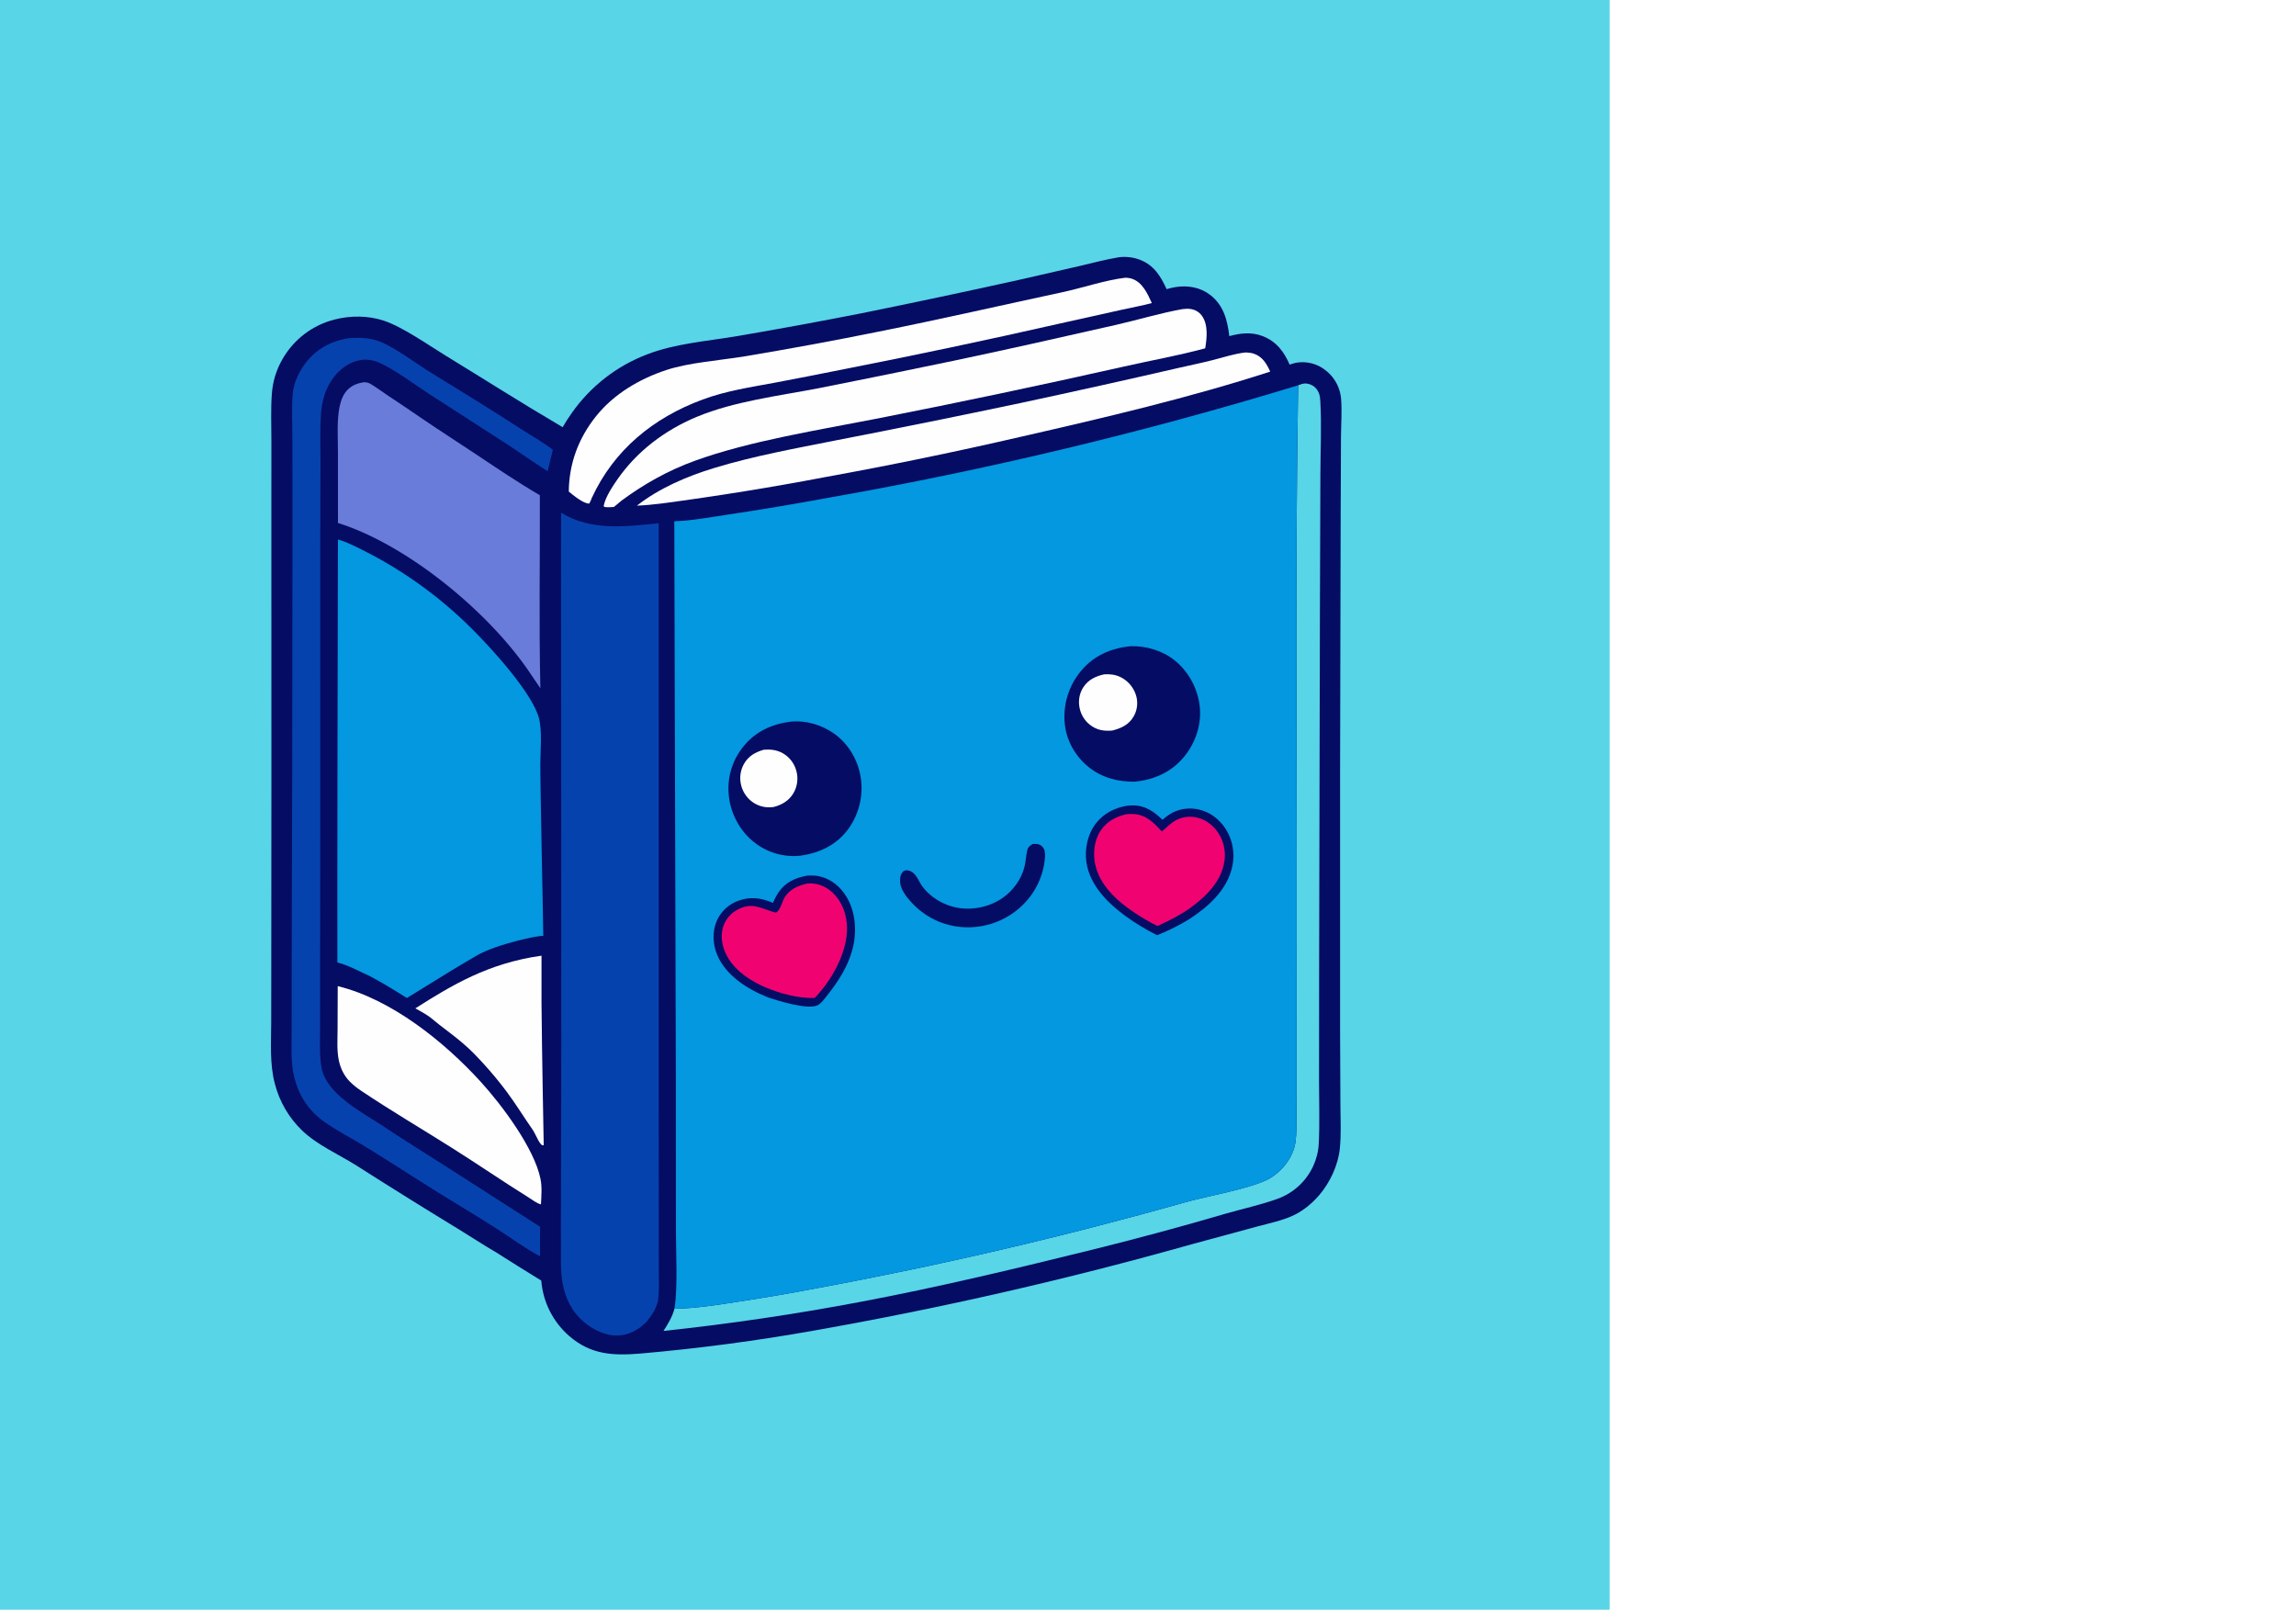
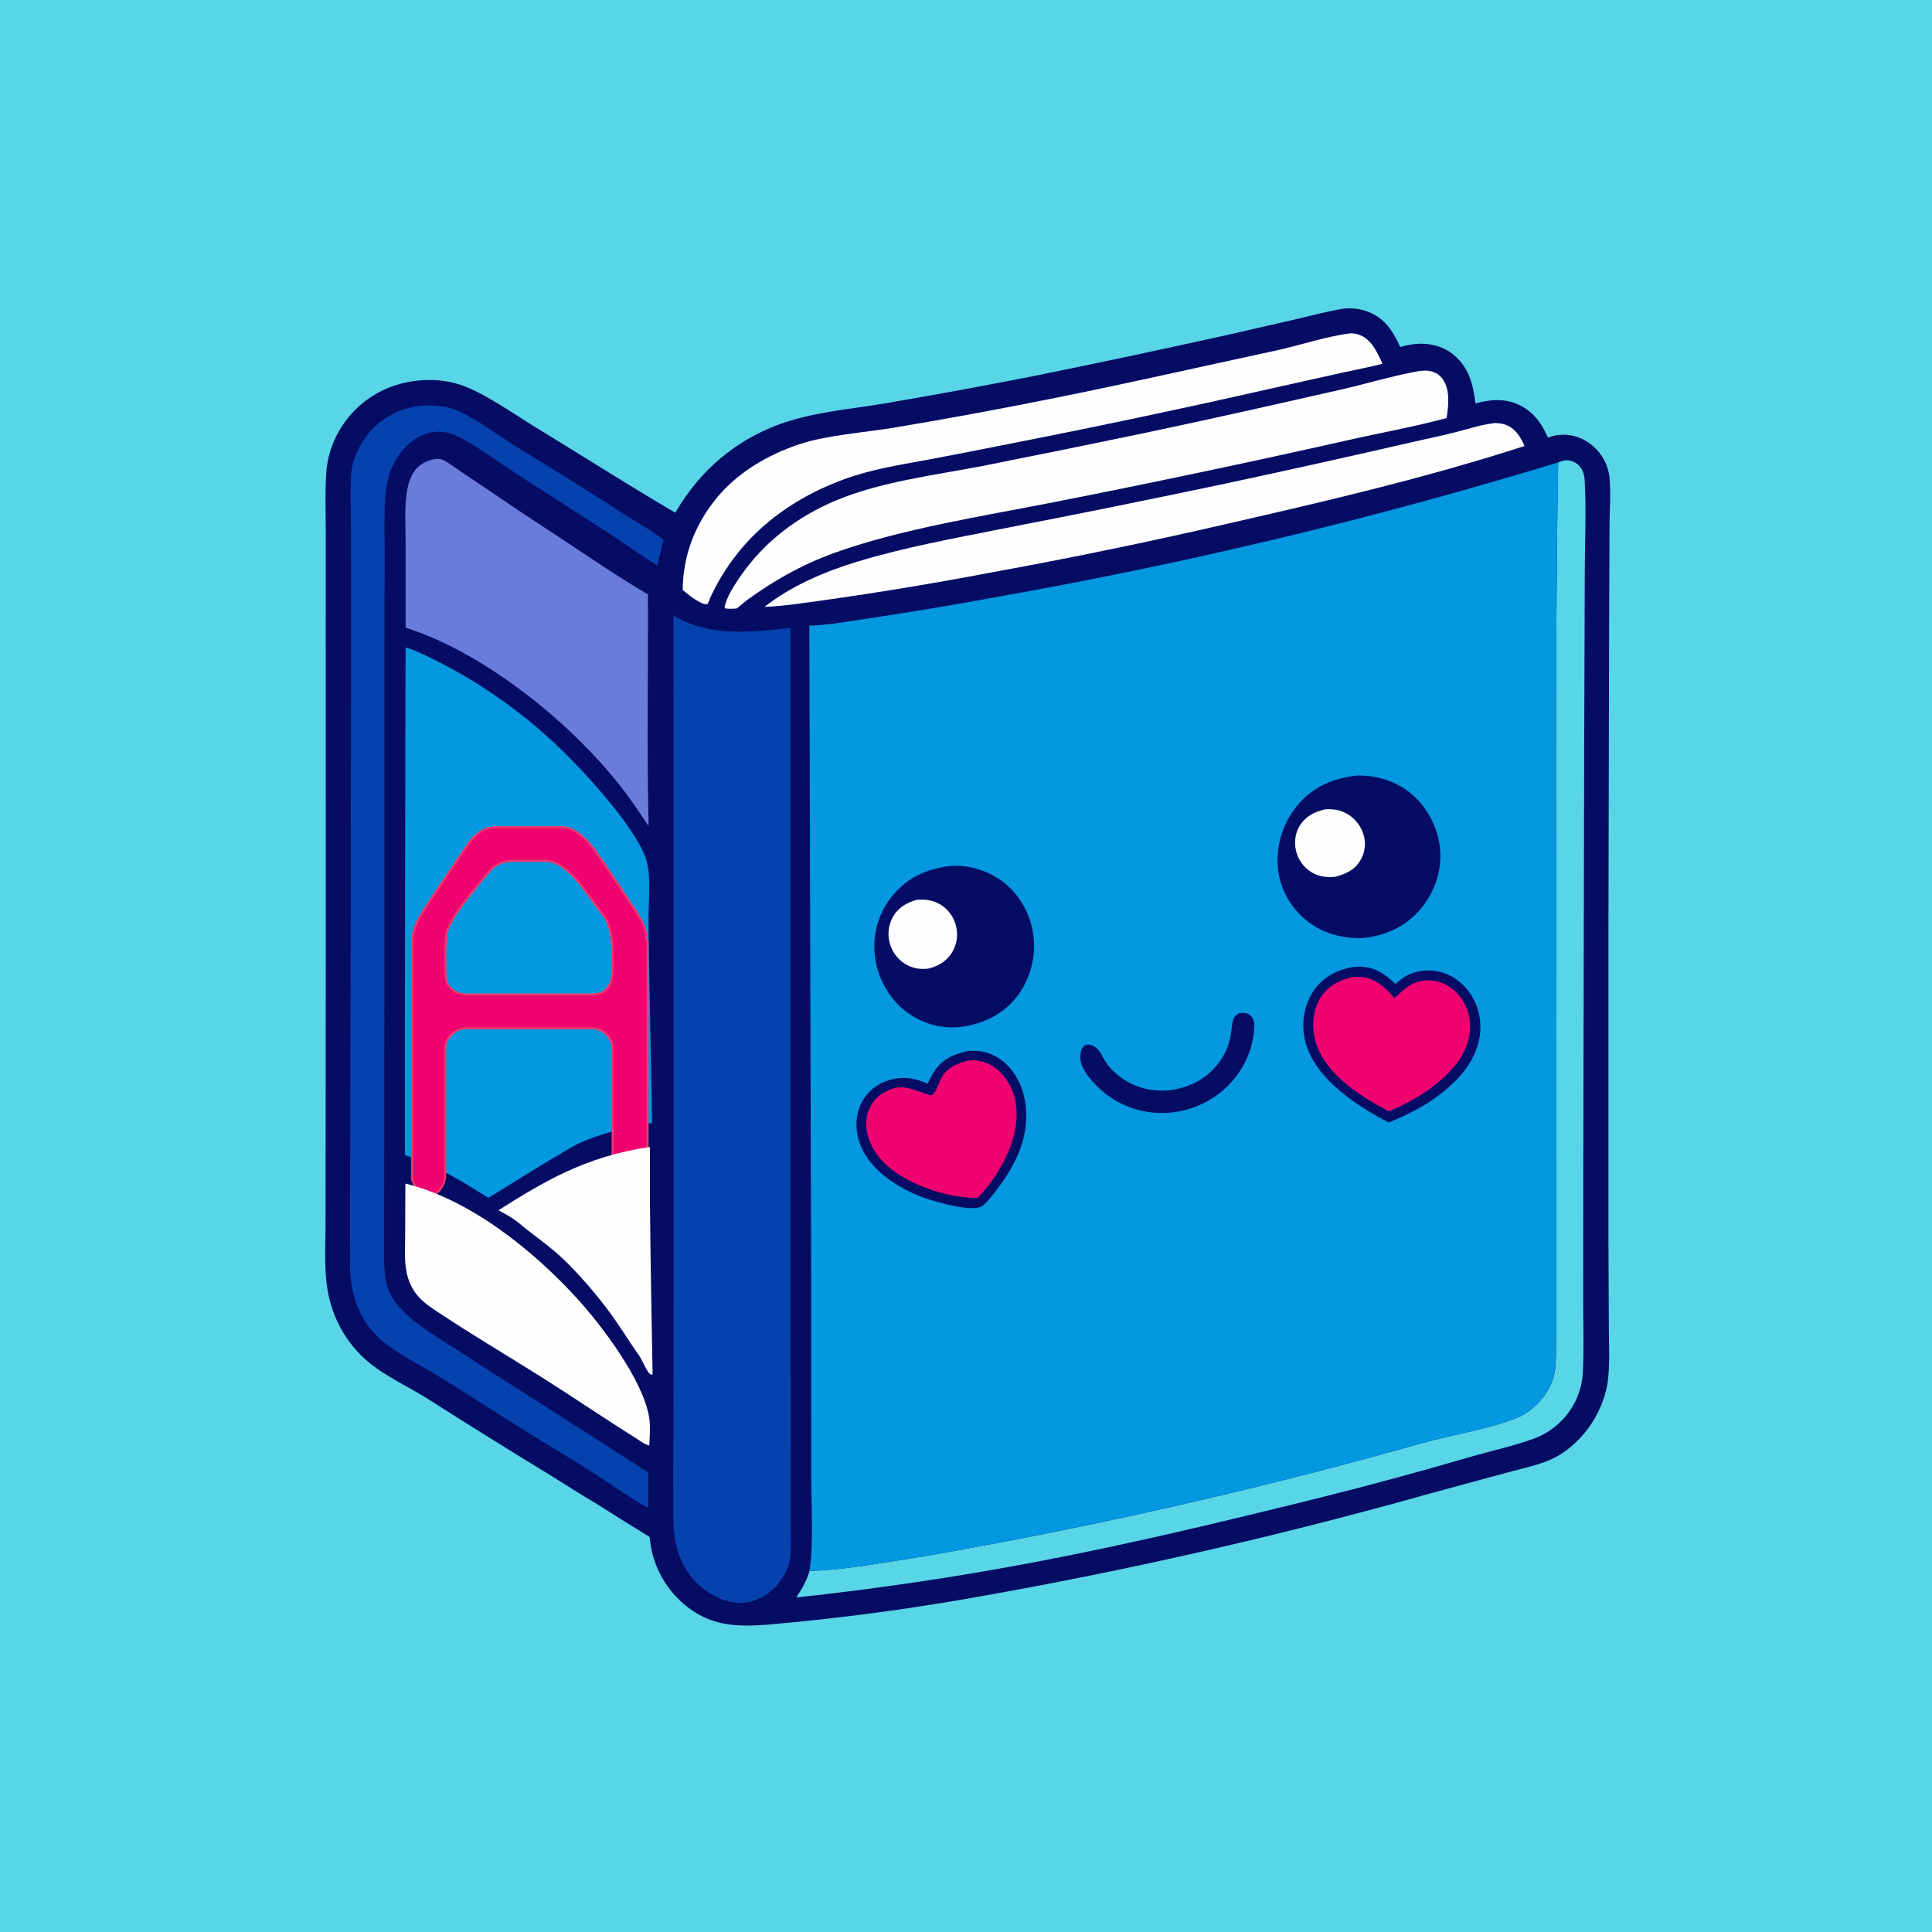
<svg xmlns="http://www.w3.org/2000/svg" viewbox="0 0 677 677" version="1.1" id="svg25">
  <defs id="defs25" />
  <path fill="#58d5e6" d="M 0,0 H 677 V 677 H 0 Z" id="path1" style="stroke-width:0.661" />
  <g id="g26" transform="translate(-1.52588e-5)">
    <g id="g27">
      <path fill="#050c64" transform="matrix(0.661133,0,0,0.661133,1.52588e-5,0)" d="m 711.714,163.66 c 4.376,-0.583 9.178,-0.037 13.298,1.531 9.084,3.458 13.323,10.408 17.138,18.746 1.923,-0.54 3.892,-1.047 5.868,-1.348 7.614,-1.157 15.47,0.15 21.698,4.904 8.657,6.606 11.11,16.064 12.307,26.341 7.14,-1.956 14.179,-2.755 21.288,0.004 8.657,3.358 13.566,9.899 17.082,18.112 1.751,-0.622 3.521,-1.134 5.371,-1.369 q 0.589,-0.07 1.181,-0.111 0.591,-0.04 1.184,-0.051 0.593,-0.011 1.186,0.008 0.593,0.019 1.184,0.068 0.591,0.048 1.178,0.127 0.588,0.078 1.172,0.186 0.583,0.108 1.16,0.245 0.577,0.137 1.146,0.303 0.569,0.166 1.13,0.36 0.56,0.195 1.11,0.417 0.55,0.222 1.088,0.472 0.538,0.249 1.062,0.525 0.525,0.277 1.035,0.579 0.511,0.302 1.005,0.63 0.494,0.327 0.972,0.679 0.477,0.352 0.936,0.728 0.51,0.403 1,0.832 0.489,0.429 0.956,0.882 0.467,0.453 0.91,0.929 0.443,0.476 0.862,0.974 0.418,0.498 0.811,1.017 0.393,0.518 0.759,1.056 0.366,0.538 0.704,1.094 0.338,0.555 0.648,1.127 0.309,0.573 0.59,1.16 0.28,0.587 0.53,1.187 0.25,0.601 0.469,1.213 0.219,0.613 0.407,1.236 0.188,0.623 0.344,1.254 0.156,0.632 0.28,1.27 0.124,0.639 0.215,1.283 0.092,0.644 0.15,1.292 c 0.656,7.959 0.014,16.385 -0.045,24.391 l -0.201,47.266 -0.372,167.537 -0.004,162.734 0.215,47.88 c 0.034,9.014 0.55,18.411 -0.389,27.379 -1.1,10.509 -6.244,21.521 -13.087,29.512 -4.465,5.214 -10.332,10.088 -16.591,12.992 -7.131,3.31 -15.488,4.97 -23.075,7.042 l -41.766,11.326 q -59.117,16.658 -118.992,30.341 -59.874,13.684 -120.358,24.36 -55.228,9.861 -111.116,14.745 c -17.387,1.404 -31.37,0.789 -45.207,-11.138 q -0.957,-0.831 -1.872,-1.707 -0.916,-0.876 -1.788,-1.795 -0.872,-0.92 -1.698,-1.881 -0.826,-0.96 -1.604,-1.96 -0.779,-1 -1.508,-2.036 -0.729,-1.037 -1.407,-2.107 -0.678,-1.071 -1.303,-2.173 -0.625,-1.102 -1.196,-2.233 -0.571,-1.132 -1.086,-2.289 -0.516,-1.158 -0.974,-2.339 -0.459,-1.182 -0.859,-2.384 -0.401,-1.202 -0.743,-2.422 -0.341,-1.22 -0.624,-2.456 -0.282,-1.235 -0.504,-2.482 -0.221,-1.248 -0.382,-2.505 -0.161,-1.257 -0.261,-2.52 -14.616,-8.946 -29.053,-18.177 c -0.27,-0.152 -0.542,-0.301 -0.81,-0.457 -7.56,-4.425 -14.927,-9.277 -22.399,-13.857 q -32.855,-20.007 -65.294,-40.682 c -11.42,-7.215 -24.769,-12.912 -34.577,-22.28 q -1.555,-1.499 -3.003,-3.101 -1.449,-1.601 -2.785,-3.298 -1.337,-1.696 -2.554,-3.48 -1.217,-1.784 -2.31,-3.646 -1.093,-1.863 -2.057,-3.796 -0.963,-1.933 -1.792,-3.927 -0.829,-1.994 -1.521,-4.04 -0.691,-2.046 -1.241,-4.134 c -3.483,-12.866 -2.422,-26.501 -2.399,-39.703 l 0.042,-36.841 0.081,-118.106 -0.026,-162.903 0.017,-51.577 c -0.005,-9.902 -0.425,-20.032 0.272,-29.911 0.564,-7.979 2.81,-15.4 6.827,-22.332 q 0.664,-1.162 1.387,-2.29 0.722,-1.127 1.5,-2.216 0.778,-1.09 1.611,-2.139 0.832,-1.048 1.716,-2.054 0.884,-1.005 1.818,-1.965 0.933,-0.96 1.914,-1.871 0.981,-0.911 2.006,-1.772 1.026,-0.86 2.094,-1.668 1.067,-0.808 2.174,-1.561 1.107,-0.753 2.251,-1.449 1.144,-0.696 2.321,-1.334 1.177,-0.637 2.385,-1.214 1.208,-0.578 2.444,-1.093 1.235,-0.516 2.495,-0.969 1.26,-0.453 2.542,-0.841 1.281,-0.389 2.58,-0.712 c 10.075,-2.569 21.178,-2.525 31.097,0.738 12.026,3.956 28.22,15.404 39.45,22.276 24.783,15.165 49.347,30.795 74.399,45.504 q 2.763,-4.79 5.987,-9.283 1.103,-1.563 2.263,-3.084 1.16,-1.522 2.375,-2.999 1.216,-1.477 2.485,-2.909 1.27,-1.431 2.591,-2.814 1.321,-1.384 2.693,-2.717 1.372,-1.334 2.792,-2.616 1.42,-1.282 2.886,-2.51 1.467,-1.229 2.978,-2.402 1.511,-1.174 3.064,-2.29 1.553,-1.117 3.147,-2.176 1.593,-1.058 3.225,-2.057 1.632,-0.999 3.299,-1.936 1.668,-0.938 3.369,-1.814 1.701,-0.875 3.433,-1.687 1.732,-0.812 3.493,-1.559 1.761,-0.747 3.549,-1.429 c 18.27,-7.037 38.28,-8.41 57.467,-11.66 q 39.455,-6.731 78.726,-14.468 50.74,-10.272 101.28,-21.486 l 38.06,-8.709 c 8.158,-1.905 16.351,-4.125 24.619,-5.487 z" id="path2" />
      <path fill="#fefefe" transform="matrix(0.661133,0,0,0.661133,1.52588e-5,0)" d="m 792.518,224.204 c 1.731,0.131 3.536,0.221 5.184,0.803 5.463,1.929 8.112,6.401 10.348,11.393 -51.669,16.721 -105.233,29.25 -158.133,41.336 q -61.82,14.291 -124.25,25.63 -52.217,9.963 -104.917,16.938 c -5.199,0.617 -10.331,1.16 -15.568,1.351 14.26,-11.172 32.011,-18.746 49.276,-23.986 25.264,-7.667 51.322,-12.349 77.177,-17.507 q 58.894,-11.404 117.591,-23.784 50.668,-10.85 101.163,-22.478 c 7.06,-1.595 14.137,-3.066 21.154,-4.848 6.835,-1.736 13.959,-4.126 20.975,-4.848 z" id="path4" />
      <path fill="#fefefe" transform="matrix(0.661133,0,0,0.661133,1.52588e-5,0)" d="m 715.797,176.682 q 1.141,-0.015 2.269,0.164 1.127,0.179 2.208,0.546 c 6.571,2.263 9.82,9.539 12.459,15.391 -6.353,1.714 -12.954,2.888 -19.387,4.323 l -39.522,8.796 q -69.405,15.745 -139.246,29.422 -21.031,4.218 -42.106,8.207 c -15.504,2.859 -30.564,5.128 -45.426,10.613 -31.344,11.569 -56.439,31.974 -70.593,62.658 -0.441,1.325 -0.887,2.356 -1.61,3.55 -3.793,0.032 -10.08,-5.255 -13.005,-7.642 0.174,-17.883 6.158,-33.936 17.306,-47.891 11.317,-14.166 27.562,-23.721 44.594,-29.384 14.546,-4.837 34.431,-6.174 49.928,-8.741 q 42.843,-7.144 85.414,-15.757 c 39.035,-7.799 77.8,-16.689 116.712,-25.034 12.599,-2.702 27.662,-7.791 40.005,-9.221 z" id="path5" />
      <path fill="#fefefe" transform="matrix(0.661133,0,0,0.661133,1.52588e-5,0)" d="m 752.254,196.636 c 1.575,-0.153 3.15,-0.309 4.729,-0.121 3.06,0.364 5.696,1.75 7.538,4.247 4.201,5.696 3.261,14.247 2.184,20.815 -17.303,4.694 -35.149,7.815 -52.636,11.808 q -77.658,17.479 -155.764,32.833 c -36.743,7.216 -81.434,14.226 -116.506,26.991 -16.847,6.132 -32.08,14.664 -46.478,25.307 l -4.792,3.997 c -2.095,0.154 -4.004,0.279 -6.095,-0.032 l -0.388,-0.709 c 1.093,-5.514 5.485,-12.137 8.668,-16.731 12.506,-18.051 30.33,-31.441 50.498,-39.852 23.757,-9.907 52.13,-13.328 77.477,-18.208 q 43.01,-8.513 85.929,-17.479 c 34.473,-7.245 68.903,-15.012 103.256,-22.817 14.101,-3.203 28.161,-7.507 42.38,-10.049 z" id="path6" />
      <path fill="#58d5e6" transform="matrix(0.661133,0,0,0.661133,1.52588e-5,0)" d="m 825.847,245.102 c 2.937,-1.204 4.798,-1.623 7.846,-0.468 2.487,0.941 4.32,2.972 5.311,5.405 0.688,1.69 0.842,3.565 0.944,5.373 0.868,15.342 0.058,31.165 0.027,46.55 l -0.326,96.288 -0.473,217.155 -0.06,72.886 c -0.002,13.024 0.482,26.287 -0.18,39.284 -0.257,5.032 -1.468,9.697 -3.551,14.279 q -0.413,0.89 -0.87,1.758 -0.457,0.869 -0.955,1.714 -0.499,0.845 -1.038,1.665 -0.54,0.82 -1.118,1.612 -0.579,0.792 -1.196,1.555 -0.618,0.763 -1.271,1.494 -0.654,0.732 -1.343,1.431 -0.689,0.699 -1.411,1.363 -0.722,0.664 -1.476,1.292 -0.754,0.628 -1.538,1.218 -0.784,0.591 -1.596,1.142 -0.812,0.551 -1.65,1.061 -0.838,0.511 -1.699,0.98 -0.862,0.469 -1.746,0.895 -0.884,0.426 -1.788,0.808 -0.904,0.382 -1.825,0.72 c -10.684,3.884 -22.305,6.366 -33.251,9.525 q -40.864,11.986 -82.192,22.261 c -50.007,12.374 -99.929,24.396 -150.582,33.926 q -62.016,11.712 -124.774,18.396 c 2.928,-4.474 5.584,-8.899 6.996,-14.105 13.753,-0.253 27.437,-2.452 40.998,-4.574 q 24.401,-3.692 48.64,-8.331 59.534,-10.993 118.493,-24.741 58.959,-13.748 117.215,-30.223 c 14.345,-3.962 38.738,-8.113 51.44,-14.054 3.172,-1.483 6.131,-3.767 8.641,-6.189 4.866,-4.695 8.804,-11.422 9.693,-18.186 0.709,-5.401 0.511,-11.076 0.582,-16.526 q 0.159,-16.122 0.081,-32.244 l 0.055,-90.074 c 0.218,-114.073 -0.991,-228.268 0.947,-342.321 z" id="path11" />
      <path fill="#0642ae" transform="matrix(0.661133,0,0,0.661133,1.52588e-5,0)" d="m 221.86,215.158 c 6.769,-0.566 13.734,-0.306 20.109,2.267 9.861,3.979 22.692,13.813 32.11,19.599 19.178,11.782 38.311,23.497 57.174,35.778 6.757,4.399 14.074,8.347 20.431,13.288 l -3.293,13.705 c -8.776,-5.562 -17.24,-11.613 -25.935,-17.303 l -49.593,-31.967 c -9.188,-5.96 -21.804,-15.491 -31.549,-19.801 -3.643,-1.611 -7.824,-2.319 -11.772,-1.701 -7.617,1.192 -13.995,6.177 -18.281,12.399 -4.748,6.893 -6.584,14.414 -7.115,22.66 -0.629,9.762 -0.25,19.768 -0.264,29.555 l -0.153,50.578 0.005,185.248 -0.098,99.691 -0.045,28.204 c 0.003,7.311 -0.38,15.295 1.113,22.48 3.361,16.177 25.232,27.538 37.869,35.782 13.619,9.15 27.627,17.732 41.439,26.588 l 59.567,38.197 -0.044,18.774 c -9.739,-5.194 -18.682,-11.859 -27.963,-17.812 -12.244,-7.853 -24.814,-15.273 -37.165,-22.967 -15.173,-9.45 -30.145,-19.239 -45.372,-28.595 -8.902,-5.469 -18.443,-10.287 -26.961,-16.34 -11.254,-7.996 -17.636,-19.308 -19.78,-32.823 -1.214,-7.655 -0.746,-15.744 -0.749,-23.481 l 0.013,-34.981 0.328,-129.383 0.193,-164.279 -0.08,-50.238 c -0.019,-8.987 -0.503,-18.274 0.163,-27.229 0.535,-7.19 3.773,-14.129 8.051,-19.863 6.805,-9.119 16.502,-14.356 27.647,-16.03 z" id="path12" />
      <path fill="#0642ae" transform="matrix(0.661133,0,0,0.661133,1.52588e-5,0)" d="m 356.939,326.154 c 19.253,11.752 40.752,8.869 62.061,6.691 l 0.025,342.507 0.061,102.907 0.018,30.522 c -0.003,5.663 0.319,11.568 -0.319,17.187 -0.64,5.625 -3.897,10.482 -7.383,14.765 -0.12,0.128 -0.236,0.259 -0.36,0.383 -4.972,4.963 -11.388,8.456 -18.54,8.476 -8.771,0.024 -17.6,-4.917 -23.636,-11.03 -6.973,-7.062 -10.407,-16.256 -11.544,-25.976 -0.649,-5.538 -0.42,-11.329 -0.461,-16.904 q -0.103,-16.323 0.034,-32.645 l 0.16,-94.767 z" id="path13" />
      <path fill="#0398e0" d="m 428.961,331.594 c 11.122,-0.362 22.546,-2.514 33.561,-4.159 q 32.713,-4.897 65.236,-10.932 37.761,-6.646 75.303,-14.438 37.541,-7.793 74.829,-16.724 37.287,-8.931 74.284,-18.993 36.998,-10.062 73.673,-21.246 c -1.938,114.053 -0.729,228.248 -0.947,342.321 l -0.055,90.074 q 0.078,16.122 -0.081,32.244 c -0.071,5.45 0.127,11.125 -0.582,16.526 -0.889,6.764 -4.827,13.491 -9.693,18.186 -2.51,2.422 -5.469,4.706 -8.641,6.189 -12.702,5.941 -37.095,10.092 -51.44,14.054 q -58.256,16.475 -117.215,30.223 -58.959,13.748 -118.493,24.741 -24.239,4.639 -48.64,8.331 c -13.561,2.122 -27.245,4.321 -40.998,4.574 2.198,-14.075 0.926,-34.883 0.921,-49.711 l -0.031,-94.587 z" id="path14" transform="matrix(0.661133,0,0,0.661133,1.52588e-5,0)" />
    </g>
    <g id="g28">
      <path fill="#0398e0" d="m 214.977,343.194 c 5.538,1.542 11.182,4.467 16.347,7.035 3.154,1.589 6.275,3.239 9.364,4.952 3.089,1.712 6.142,3.485 9.161,5.318 3.019,1.833 6,3.724 8.943,5.675 2.944,1.951 5.848,3.959 8.713,6.024 2.865,2.065 5.687,4.186 8.468,6.363 2.781,2.177 5.518,4.408 8.211,6.693 2.693,2.285 5.339,4.622 7.939,7.011 2.601,2.39 5.153,4.83 7.657,7.32 12.234,12.054 38.881,41.202 43.058,57.222 2.168,8.314 0.938,20.22 0.898,28.954 -0.107,13.315 1.757,96.364 1.864,109.679 -1.714,-0.81 -29.911,5.131 -42.493,12.509 -14.84,8.703 -14.873,8.786 -44.259,26.923 -13.964,-8.658 -13.856,-8.65 -23.997,-14.135 -6.528,-2.843 -13.274,-6.819 -20.216,-8.43 -0.138,-28.174 0.188,-240.941 0.343,-269.113 z" id="path7" transform="matrix(0.661133,0,0,0.661133,1.52588e-5,0)" />
-       <text xml:space="preserve" style="font-style:normal;font-variant:normal;font-weight:normal;font-stretch:normal;font-size:214.875px;font-family:'Love Parade';-inkscape-font-specification:'Love Parade';text-align:end;text-anchor:end;fill:#f00370;fill-opacity:1;stroke:#f0386b;stroke-width:0.724" x="240.24" y="418.129" id="text25">
-         <tspan id="tspan25" x="240.24" y="418.129" style="font-style:normal;font-variant:normal;font-weight:normal;font-stretch:normal;font-size:214.875px;font-family:'Love Parade';-inkscape-font-specification:'Love Parade';fill:#f00370;fill-opacity:1;stroke-width:0.724">A</tspan>
-       </text>
+       <path d="m 226.917,411.898 q 0,0 -0.43,0.215 0.43,1.504 -1.289,4.083 -1.719,2.364 -3.438,2.364 -0.215,0 -0.645,0 -0.215,0 -0.43,0 -2.579,0 -4.298,-2.364 -1.719,-2.364 -1.719,-4.298 v -44.479 q 0,-2.793 -2.149,-4.942 -2.149,-2.149 -4.942,-2.149 h -44.264 q -2.793,0 -5.157,2.149 -2.149,2.149 -2.149,4.942 v 44.479 q 0,1.289 -0.645,3.008 -1.719,3.653 -4.298,3.653 h -1.719 q -1.504,0 -3.438,-2.364 -0.86,-0.86 -1.504,-3.008 v -85.091 q 0,0 0.215,-0.215 0.645,-3.868 3.653,-8.595 2.579,-4.083 5.372,-8.165 3.438,-5.157 9.884,-14.611 4.298,-6.661 10.314,-6.661 h 22.992 q 5.372,0 11.174,7.521 4.298,6.016 8.38,12.248 2.364,3.438 7.091,10.744 3.438,5.372 3.008,9.025 0.43,0 0.43,0.43 z M 214.67,335.617 q 0,-8.81 -2.149,-13.107 -0.86,-1.504 -7.736,-10.744 -7.521,-10.099 -13.537,-10.099 h -11.603 q -3.868,0 -6.876,2.364 -1.719,1.504 -9.025,10.744 -6.446,8.38 -7.091,11.818 -0.645,2.579 -0.645,9.025 0,4.727 0.215,6.876 0.43,3.868 4.083,5.372 1.719,0.645 3.008,0.645 h 44.264 q 4.727,0 6.446,-4.298 0.645,-1.934 0.645,-8.595 z" id="text25" style="fill:#f00370;stroke:#f0386b;stroke-width:0.724" aria-label="A" />
      <path fill="#fefefe" transform="matrix(0.661133,0,0,0.661133,1.52588e-5,0)" d="m 214.846,627.317 c 34.061,8.277 67.739,35.359 90.914,60.788 13.456,14.766 34.181,42.371 38.089,61.884 1.057,5.275 0.545,10.81 0.287,16.147 -2.576,-0.546 -5.684,-3.009 -7.935,-4.415 -16.415,-10.257 -32.391,-21.219 -48.767,-31.549 -19.125,-12.064 -38.748,-23.603 -57.528,-36.178 -2.647,-1.773 -5.144,-3.703 -7.39,-5.969 -3.587,-3.62 -5.848,-8.295 -6.926,-13.256 -1.402,-6.445 -0.853,-13.487 -0.837,-20.059 z" id="path3" />
      <path fill="#fefefe" d="m 227.753,401.935 c -22.519,3.156 -37.753,12.461 -53.075,22.156 6.742,3.623 6.892,4.4 10.022,6.83 3.188,2.475 6.398,4.81 9.802,7.699 3.781,3.207 6.22,5.867 9.102,9.019 3.276,3.584 6.365,7.345 9.287,11.223 3.935,5.222 7.324,10.836 11.08,16.189 1.544,2.2 3.224,7.408 4.709,6.544 0,0 -0.773,-39.806 -0.928,-59.712 -0.029,-3.786 0.011,-8.853 0,-11.358 z" id="path3-1" style="stroke-width:0.502" />
      <path fill="#697cda" transform="matrix(0.661133,0,0,0.661133,1.52588e-5,0)" d="m 231.579,243.147 c 1.533,0.06 2.73,0.259 4.073,1.038 3.587,2.078 6.985,4.681 10.433,6.988 q 11.782,7.799 23.438,15.783 c 10.54,7.183 21.283,14.041 31.898,21.109 13.91,9.262 27.565,18.538 42.01,26.97 0.169,40.91 -0.644,81.939 0.342,122.829 q -3.23,-4.885 -6.574,-9.694 C 311.436,389.711 259.472,346.63 215.002,332.691 l -0.023,-45.546 c -0.003,-8.335 -0.6,-17.196 0.538,-25.457 0.564,-4.096 1.746,-8.788 4.227,-12.136 2.963,-3.999 7.059,-5.69 11.835,-6.405 z" id="path10" />
    </g>
    <g id="g25" transform="translate(5.247749,51.16082)">
      <path fill="#050c64" transform="matrix(0.661133,0,0,0.661133,1.52588e-5,0)" d="m 648.983,459.511 c 0.742,-0.032 1.486,-0.065 2.228,-0.04 1.822,0.06 3.195,0.791 4.349,2.221 1.894,2.346 1.328,6.647 0.929,9.421 -1.845,12.815 -8.652,23.947 -19.024,31.648 q -0.983,0.726 -2,1.403 -1.017,0.676 -2.066,1.302 -1.049,0.627 -2.127,1.201 -1.078,0.574 -2.183,1.094 -1.105,0.521 -2.235,0.987 -1.129,0.466 -2.28,0.876 -1.15,0.41 -2.32,0.763 -1.169,0.354 -2.355,0.649 -1.185,0.296 -2.383,0.533 -1.199,0.237 -2.407,0.415 -1.209,0.179 -2.424,0.298 -1.216,0.119 -2.437,0.178 -1.22,0.059 -2.441,0.058 -1.222,0 -2.442,-0.06 -1.22,-0.061 -2.436,-0.181 -1.216,-0.12 -2.424,-0.299 c -13.26,-1.982 -24.327,-9.093 -32.29,-19.741 -2.262,-3.481 -3.798,-6.168 -3.535,-10.489 0.131,-2.151 0.692,-3.586 2.267,-5.044 0.94,-0.363 1.629,-0.556 2.626,-0.387 5.097,0.867 6.324,6.015 8.949,9.742 5.124,7.277 13.817,12.448 22.522,14.004 9.898,1.769 20.689,-0.517 28.938,-6.299 6.64,-4.655 11.931,-11.952 13.844,-19.885 0.744,-3.084 0.926,-6.292 1.511,-9.408 0.452,-2.403 1.142,-3.363 3.197,-4.679 0.148,-0.096 0.299,-0.187 0.449,-0.281 z" id="path15" />
      <path fill="#050c64" transform="matrix(0.661133,0,0,0.661133,1.52588e-5,0)" d="m 505.445,479.639 c 2.757,-0.125 5.331,-0.16 8.049,0.472 7.513,1.749 13.349,6.732 17.222,13.252 5.782,9.733 6.496,22.254 3.681,33.05 -2.883,11.055 -9.287,20.942 -16.374,29.747 -1.593,1.979 -3.432,4.655 -5.697,5.867 -6.061,3.242 -25.267,-2.774 -31.453,-4.847 l -0.803,-0.317 c -12.636,-5.078 -26.331,-13.754 -31.781,-26.866 -2.814,-6.768 -3.179,-14.725 -0.264,-21.525 q 0.238,-0.547 0.504,-1.08 0.266,-0.534 0.558,-1.054 0.292,-0.52 0.61,-1.024 0.318,-0.505 0.66,-0.993 0.343,-0.488 0.71,-0.958 0.367,-0.47 0.757,-0.921 0.39,-0.451 0.803,-0.881 0.412,-0.431 0.845,-0.841 0.434,-0.409 0.887,-0.796 0.454,-0.388 0.926,-0.751 0.473,-0.364 0.963,-0.704 0.49,-0.34 0.996,-0.654 0.507,-0.315 1.029,-0.604 0.521,-0.288 1.057,-0.55 0.536,-0.262 1.084,-0.497 0.548,-0.235 1.107,-0.442 c 7.799,-2.963 14.814,-1.964 22.233,1.245 1.054,-2.198 2.083,-4.442 3.438,-6.474 4.515,-6.769 10.59,-9.314 18.253,-10.854 z" id="path16" />
      <path fill="#f00370" transform="matrix(0.661133,0,0,0.661133,1.52588e-5,0)" d="m 505.519,484.668 c 0.512,-0.034 1.023,-0.073 1.535,-0.083 5.629,-0.105 10.72,2.092 14.763,5.96 6.231,5.961 9.023,14.134 9.084,22.611 0.113,15.679 -9.932,33.425 -20.631,44.322 -10.867,0.215 -21.882,-2.788 -31.807,-6.993 -8.929,-3.967 -17.605,-9.559 -22.906,-17.985 -3.569,-5.673 -5.404,-12.709 -3.738,-19.327 q 0.115,-0.45 0.253,-0.893 0.138,-0.444 0.297,-0.88 0.16,-0.436 0.341,-0.864 0.181,-0.427 0.384,-0.845 0.202,-0.418 0.425,-0.825 0.223,-0.408 0.467,-0.803 0.243,-0.396 0.506,-0.779 0.262,-0.383 0.544,-0.752 0.281,-0.37 0.581,-0.724 0.3,-0.355 0.617,-0.695 0.317,-0.339 0.65,-0.662 0.334,-0.323 0.683,-0.629 0.35,-0.306 0.714,-0.594 0.364,-0.288 0.742,-0.558 0.378,-0.269 0.77,-0.519 0.391,-0.251 0.794,-0.481 c 9.937,-5.771 15.461,-1.023 24.925,1.513 2.919,-1.019 4.11,-7.148 5.717,-9.714 3.316,-5.293 8.483,-7.412 14.29,-8.801 z" id="path17" />
      <path fill="#050c64" transform="matrix(0.661133,0,0,0.661133,1.52588e-5,0)" d="m 495.132,381.678 c 9.763,-0.928 19.841,2.082 27.762,7.766 9.044,6.49 15.029,16.812 16.737,27.773 q 0.164,1.07 0.275,2.147 0.111,1.077 0.17,2.158 0.058,1.081 0.064,2.163 0.006,1.083 -0.041,2.164 -0.046,1.082 -0.146,2.16 -0.099,1.078 -0.251,2.15 -0.152,1.071 -0.356,2.135 -0.204,1.063 -0.459,2.115 -0.256,1.052 -0.562,2.09 -0.306,1.038 -0.663,2.06 -0.357,1.022 -0.762,2.026 -0.406,1.003 -0.861,1.986 -0.454,0.983 -0.956,1.942 -0.502,0.959 -1.05,1.893 -0.547,0.933 -1.14,1.839 -0.593,0.906 -1.229,1.782 c -7.375,10.013 -17.946,15.093 -30.041,16.882 q -0.978,0.114 -1.961,0.18 -0.983,0.066 -1.968,0.084 -0.985,0.018 -1.969,-0.012 -0.985,-0.031 -1.967,-0.109 -0.982,-0.078 -1.959,-0.204 -0.977,-0.126 -1.946,-0.299 -0.97,-0.173 -1.93,-0.394 -0.96,-0.22 -1.908,-0.487 -0.948,-0.267 -1.882,-0.58 -0.934,-0.313 -1.852,-0.671 -0.917,-0.358 -1.816,-0.761 -0.899,-0.402 -1.778,-0.848 -0.878,-0.446 -1.734,-0.934 -0.855,-0.488 -1.686,-1.017 -0.831,-0.529 -1.635,-1.098 -0.804,-0.569 -1.579,-1.177 c -8.919,-6.892 -14.876,-17.725 -16.235,-28.885 q -0.138,-1.049 -0.223,-2.103 -0.085,-1.054 -0.118,-2.112 -0.032,-1.057 -0.011,-2.115 0.021,-1.057 0.094,-2.112 0.074,-1.055 0.201,-2.106 0.126,-1.05 0.306,-2.092 0.179,-1.043 0.41,-2.075 0.231,-1.032 0.514,-2.051 0.282,-1.02 0.616,-2.024 0.333,-1.003 0.716,-1.989 0.383,-0.986 0.816,-1.952 0.432,-0.965 0.912,-1.908 0.48,-0.942 1.007,-1.859 0.527,-0.918 1.099,-1.807 0.572,-0.89 1.188,-1.75 0.616,-0.86 1.274,-1.688 c 7.752,-9.878 18.247,-14.719 30.513,-16.276 z" id="path18" />
      <path fill="#fefefe" transform="matrix(0.661133,0,0,0.661133,1.52588e-5,0)" d="m 477.929,399.542 c 4.351,-0.31 8.228,0.053 12.103,2.231 q 0.795,0.453 1.542,0.983 0.746,0.53 1.435,1.132 0.69,0.602 1.316,1.27 0.626,0.668 1.182,1.395 0.556,0.727 1.037,1.505 0.481,0.779 0.882,1.602 0.401,0.823 0.717,1.682 0.317,0.859 0.546,1.745 0.242,0.887 0.394,1.794 0.152,0.907 0.212,1.825 0.06,0.917 0.029,1.836 -0.032,0.919 -0.155,1.83 -0.123,0.912 -0.337,1.806 -0.213,0.895 -0.515,1.763 -0.302,0.869 -0.689,1.703 -0.387,0.834 -0.856,1.625 c -2.811,4.685 -7.168,7.272 -12.336,8.666 -3.968,0.618 -7.806,0.114 -11.404,-1.733 q -0.429,-0.224 -0.846,-0.47 -0.417,-0.245 -0.821,-0.512 -0.404,-0.267 -0.793,-0.555 -0.39,-0.287 -0.763,-0.595 -0.374,-0.307 -0.732,-0.634 -0.357,-0.326 -0.697,-0.67 -0.34,-0.345 -0.662,-0.706 -0.322,-0.362 -0.625,-0.74 -0.302,-0.378 -0.585,-0.771 -0.283,-0.393 -0.544,-0.8 -0.262,-0.407 -0.503,-0.827 -0.24,-0.42 -0.458,-0.852 -0.219,-0.432 -0.414,-0.875 -0.196,-0.442 -0.368,-0.895 -0.173,-0.452 -0.322,-0.913 -0.148,-0.46 -0.273,-0.928 -0.239,-0.869 -0.392,-1.756 -0.154,-0.888 -0.219,-1.787 -0.066,-0.898 -0.043,-1.799 0.023,-0.901 0.134,-1.795 0.111,-0.894 0.309,-1.773 0.198,-0.879 0.481,-1.734 0.283,-0.855 0.648,-1.679 0.366,-0.823 0.81,-1.607 c 2.866,-4.998 7.234,-7.429 12.575,-8.987 z" id="path19" />
      <path fill="#050c64" transform="matrix(0.661133,0,0,0.661133,1.52588e-5,0)" d="m 709.358,435.152 c 1.067,-0.125 2.181,-0.143 3.256,-0.159 7.92,-0.117 13.563,3.896 18.989,9.124 1.334,-1.134 2.686,-2.248 4.143,-3.223 5.461,-3.656 12.228,-4.744 18.622,-3.387 7.275,1.544 13.35,6.162 17.351,12.331 q 0.42,0.66 0.807,1.34 0.387,0.68 0.741,1.378 0.353,0.698 0.672,1.413 0.319,0.714 0.602,1.444 0.284,0.729 0.531,1.471 0.248,0.743 0.458,1.496 0.211,0.754 0.385,1.517 0.174,0.762 0.31,1.533 0.136,0.77 0.235,1.547 0.098,0.776 0.158,1.556 0.06,0.78 0.082,1.562 0.022,0.782 0.006,1.565 -0.016,0.782 -0.071,1.563 -0.054,0.78 -0.147,1.557 -0.093,0.777 -0.223,1.548 -0.131,0.772 -0.299,1.536 c -3.215,15.024 -15.438,25.767 -27.761,33.73 q -9.63,5.817 -20.091,9.957 c -6.941,-3.562 -13.572,-7.462 -19.883,-12.064 -11.427,-8.335 -22.822,-19.626 -25.025,-34.241 -1.273,-8.45 0.719,-17.889 5.965,-24.732 4.973,-6.488 12.225,-10.166 20.187,-11.362 z" id="path20" />
      <path fill="#f00370" transform="matrix(0.661133,0,0,0.661133,1.52588e-5,0)" d="m 708.583,440.567 c 1.611,-0.11 3.329,-0.223 4.942,-0.104 7.837,0.574 12.712,5.697 17.671,11.131 1.635,-1.492 3.269,-2.994 4.958,-4.426 4.261,-3.614 9.125,-5.437 14.758,-4.893 5.917,0.572 11.226,3.769 14.874,8.404 q 0.406,0.52 0.785,1.06 0.379,0.54 0.73,1.099 0.351,0.558 0.674,1.134 0.322,0.576 0.614,1.167 0.293,0.592 0.555,1.197 0.262,0.606 0.492,1.224 0.231,0.618 0.43,1.247 0.199,0.629 0.365,1.268 0.167,0.638 0.301,1.284 0.134,0.646 0.235,1.298 0.101,0.652 0.168,1.308 0.068,0.657 0.101,1.316 0.034,0.659 0.035,1.318 0,0.66 -0.033,1.319 -0.033,0.659 -0.1,1.315 -0.067,0.657 -0.167,1.309 c -1.905,12.861 -11.567,22.215 -21.553,29.551 -6.57,4.69 -13.682,8.263 -21.003,11.591 -2.398,-1.067 -4.666,-2.36 -6.933,-3.679 -13.124,-7.637 -28.471,-18.723 -32.414,-34.32 -1.835,-7.258 -1.185,-15.827 2.889,-22.232 3.925,-6.169 9.709,-9.257 16.626,-10.886 z" id="path21" />
      <path fill="#050c64" transform="matrix(0.661133,0,0,0.661133,1.52588e-5,0)" d="m 711.308,333.699 c 9.918,-0.295 20.174,2.766 27.975,8.972 8.941,7.113 14.86,18.215 16.02,29.561 1.184,11.582 -2.782,23.197 -10.216,32.083 -8.027,9.595 -18.994,14.414 -31.262,15.555 -10.665,0.14 -20.915,-2.584 -29.316,-9.377 -8.288,-6.701 -13.978,-16.623 -15.064,-27.26 q -0.118,-1.121 -0.18,-2.246 -0.062,-1.126 -0.068,-2.253 -0.005,-1.127 0.045,-2.253 0.05,-1.126 0.156,-2.248 0.106,-1.122 0.268,-2.238 0.162,-1.115 0.379,-2.221 0.217,-1.106 0.489,-2.2 0.272,-1.094 0.598,-2.173 0.326,-1.079 0.706,-2.14 0.379,-1.062 0.811,-2.103 0.432,-1.041 0.914,-2.06 0.483,-1.018 1.016,-2.011 0.533,-0.993 1.115,-1.959 0.582,-0.965 1.211,-1.9 0.629,-0.935 1.304,-1.838 0.675,-0.903 1.394,-1.771 c 8.136,-9.922 19.147,-14.661 31.705,-15.92 z" id="path22" />
      <path fill="#fefefe" transform="matrix(0.661133,0,0,0.661133,1.52588e-5,0)" d="m 694.479,351.596 c 3.627,-0.24 6.922,0.104 10.249,1.679 q 0.44,0.211 0.868,0.444 0.429,0.233 0.845,0.488 0.416,0.255 0.819,0.53 0.402,0.276 0.79,0.572 0.388,0.296 0.761,0.611 0.372,0.315 0.728,0.649 0.356,0.334 0.694,0.685 0.338,0.352 0.658,0.72 0.32,0.368 0.621,0.752 0.3,0.385 0.581,0.784 0.281,0.399 0.541,0.812 0.26,0.412 0.498,0.838 0.239,0.425 0.456,0.863 0.216,0.437 0.41,0.884 0.194,0.448 0.365,0.905 0.171,0.457 0.318,0.922 0.134,0.419 0.246,0.844 0.112,0.425 0.202,0.855 0.09,0.43 0.158,0.865 0.067,0.434 0.113,0.871 0.045,0.437 0.067,0.876 0.023,0.439 0.023,0.879 0,0.44 -0.023,0.879 -0.023,0.439 -0.068,0.876 -0.045,0.437 -0.113,0.871 -0.068,0.435 -0.158,0.865 -0.091,0.43 -0.203,0.855 -0.112,0.425 -0.246,0.844 -0.134,0.418 -0.29,0.83 -0.155,0.411 -0.332,0.813 -0.176,0.403 -0.373,0.796 -0.197,0.393 -0.414,0.775 c -3.067,5.379 -7.965,7.586 -13.693,9.036 -4.512,0.354 -8.561,-0.07 -12.495,-2.508 q -0.769,-0.478 -1.487,-1.03 -0.718,-0.552 -1.377,-1.172 -0.659,-0.621 -1.254,-1.304 -0.594,-0.683 -1.117,-1.421 -0.524,-0.739 -0.971,-1.526 -0.447,-0.787 -0.814,-1.615 -0.367,-0.828 -0.65,-1.688 -0.282,-0.86 -0.478,-1.744 c -1.07,-4.708 -0.309,-9.657 2.392,-13.69 3.167,-4.729 7.782,-6.883 13.153,-8.07 z" id="path23" />
    </g>
  </g>
</svg>
